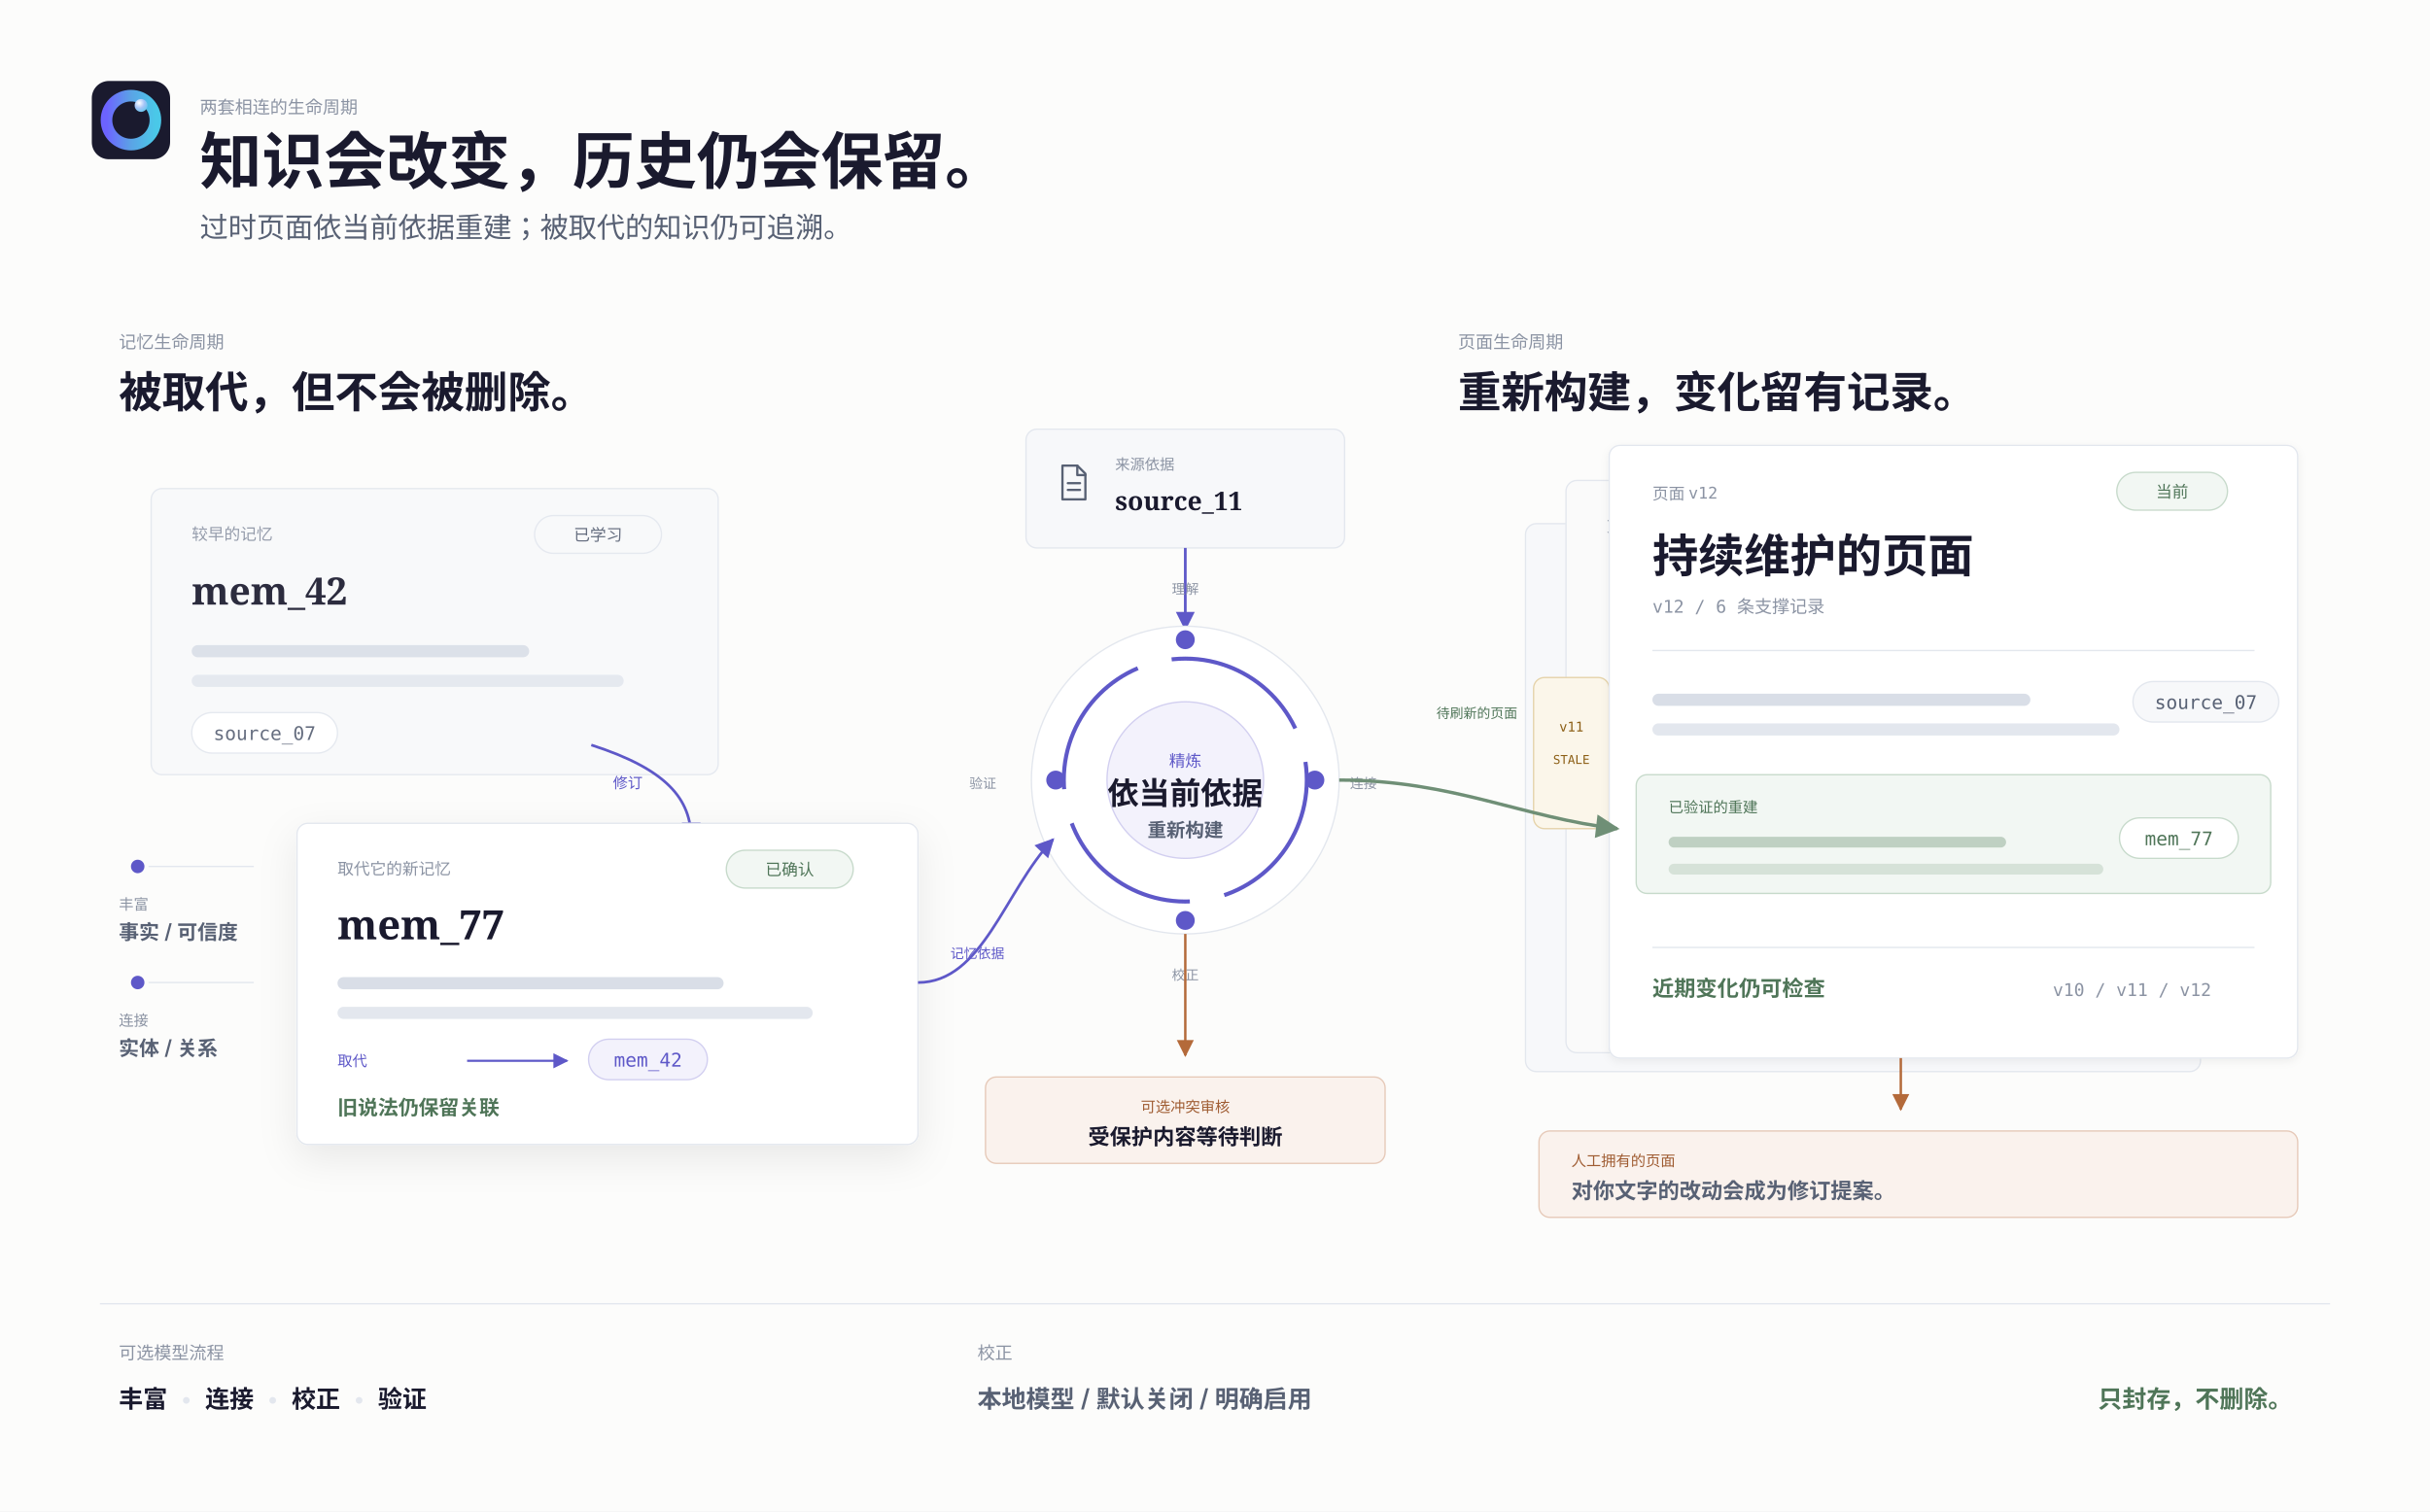
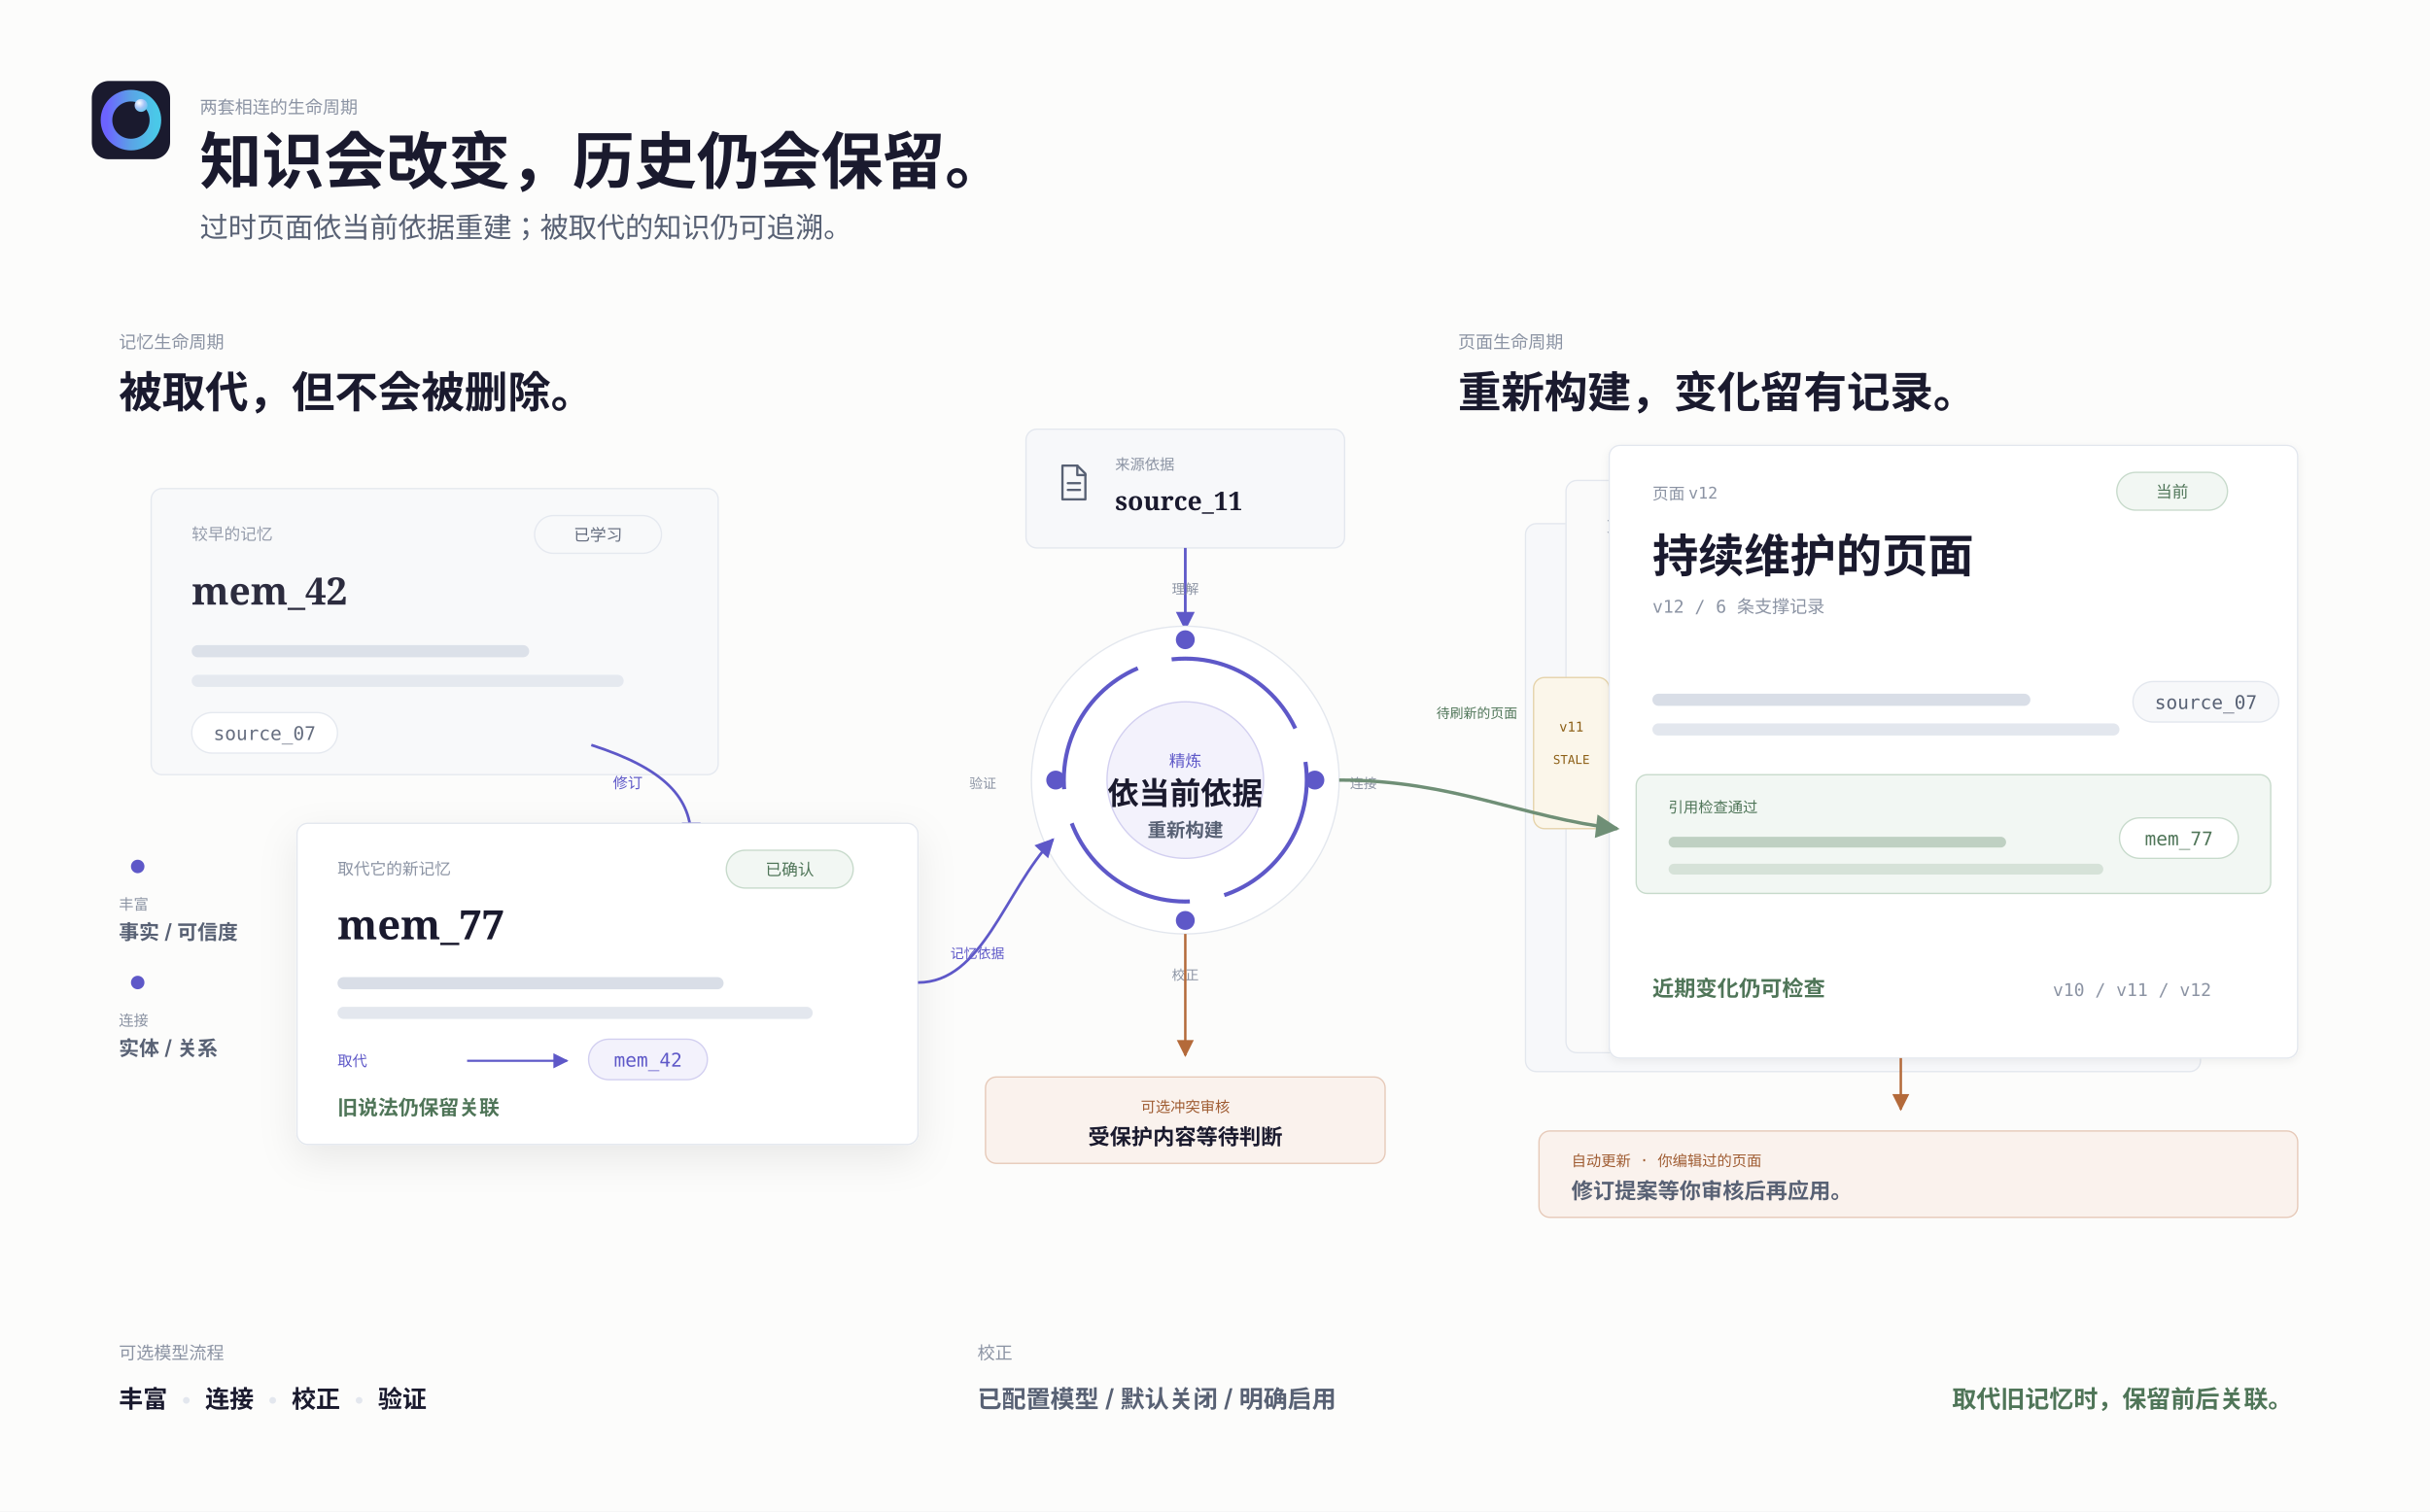
<svg xmlns="http://www.w3.org/2000/svg" width="1800" height="1120" viewBox="0 0 1800 1120" role="img" aria-labelledby="title desc">
  <style>text { font-kerning: normal; }</style>
  <rect width="1800" height="1120" fill="#FCFCFB" />
  <g transform="translate(68 60) scale(0.1132812)">
    <rect width="512" height="512" rx="112" fill="#1A1A2E" />
    <circle cx="256" cy="256" r="160" fill="none" stroke="url(#lifecycle-zh-Hans-desktop-ring)" stroke-width="76" />
    <circle cx="322" cy="160" r="42" fill="url(#lifecycle-zh-Hans-desktop-orb)" />
  </g>
  <g data-fit-region="lifecycle-zh-Hans-desktop-heading" data-fit-x="148" data-fit-y="56" data-fit-width="1578" data-fit-height="130" data-check-overlap="false">
-     <text x="148" y="84" font-family="&quot;JetBrains Mono&quot;, &quot;PingFang SC&quot;, &quot;Hiragino Sans GB&quot;, ui-monospace, monospace" font-size="13" font-weight="500" fill="#8B93A3" text-anchor="start">两套相连的生命周期</text>
-     <text x="148" y="136" font-family="&quot;Fraunces&quot;, &quot;Songti SC&quot;, &quot;STSong&quot;, &quot;PingFang SC&quot;, Georgia, serif" font-size="46" font-weight="600" fill="#1A1A2E" text-anchor="start">知识会改变，历史仍会保留。</text>
-     <text x="148" y="176" font-family="&quot;Instrument Sans&quot;, &quot;PingFang SC&quot;, &quot;Hiragino Sans GB&quot;, -apple-system, BlinkMacSystemFont, sans-serif" font-size="21" font-weight="400" fill="#586174" text-anchor="start">过时页面依当前依据重建；被取代的知识仍可追溯。</text>
+     <text x="148" y="84" font-family="'JetBrains Mono', monospace" font-size="13" font-weight="500" fill="#8B93A3" text-anchor="start">两套相连的生命周期</text>
+     <text x="148" y="136" font-family="'Fraunces', Georgia, serif" font-size="46" font-weight="600" fill="#1A1A2E" text-anchor="start">知识会改变，历史仍会保留。</text>
+     <text x="148" y="176" font-family="'Instrument Sans', -apple-system, sans-serif" font-size="21" font-weight="400" fill="#586174" text-anchor="start">过时页面依当前依据重建；被取代的知识仍可追溯。</text>
  </g>
  <g data-fit-region="lifecycle-zh-Hans-desktop-memory-object" data-fit-x="70" data-fit-y="236" data-fit-width="640" data-fit-height="670" data-check-overlap="false">
-     <text x="88" y="258" font-family="&quot;JetBrains Mono&quot;, &quot;PingFang SC&quot;, &quot;Hiragino Sans GB&quot;, ui-monospace, monospace" font-size="13" font-weight="500" fill="#8B93A3" text-anchor="start">记忆生命周期</text>
-     <text x="88" y="302" font-family="&quot;Fraunces&quot;, &quot;Songti SC&quot;, &quot;STSong&quot;, &quot;PingFang SC&quot;, Georgia, serif" font-size="32" font-weight="600" fill="#1A1A2E" text-anchor="start">被取代，但不会被删除。</text>
+     <text x="88" y="258" font-family="'JetBrains Mono', monospace" font-size="13" font-weight="500" fill="#8B93A3" text-anchor="start">记忆生命周期</text>
+     <text x="88" y="302" font-family="'Fraunces', Georgia, serif" font-size="32" font-weight="600" fill="#1A1A2E" text-anchor="start">被取代，但不会被删除。</text>
    <g opacity="0.92">
      <rect x="112" y="362" width="420" height="212" rx="8" fill="#F7F8FA" stroke="#E3E7EE" />
-       <text x="142" y="400" font-family="&quot;JetBrains Mono&quot;, &quot;PingFang SC&quot;, &quot;Hiragino Sans GB&quot;, ui-monospace, monospace" font-size="12" font-weight="500" fill="#8B93A3" text-anchor="start">较早的记忆</text>
+       <text x="142" y="400" font-family="'JetBrains Mono', monospace" font-size="12" font-weight="500" fill="#8B93A3" text-anchor="start">较早的记忆</text>
      <g>
        <rect x="396" y="382" width="94" height="28" rx="14" fill="#F7F8FA" stroke="#E3E7EE" />
-         <text x="443" y="400.56" font-family="&quot;JetBrains Mono&quot;, &quot;PingFang SC&quot;, &quot;Hiragino Sans GB&quot;, ui-monospace, monospace" font-size="12" font-weight="500" fill="#586174" text-anchor="middle">已学习</text>
+         <text x="443" y="400.56" font-family="'JetBrains Mono', monospace" font-size="12" font-weight="500" fill="#586174" text-anchor="middle">已学习</text>
      </g>
-       <text x="142" y="448" font-family="&quot;Fraunces&quot;, &quot;Songti SC&quot;, &quot;STSong&quot;, &quot;PingFang SC&quot;, Georgia, serif" font-size="28" font-weight="600" fill="#1A1A2E" text-anchor="start">mem_42</text>
+       <text x="142" y="448" font-family="'Fraunces', Georgia, serif" font-size="28" font-weight="600" fill="#1A1A2E" text-anchor="start">mem_42</text>
      <rect x="142" y="478" width="250" height="9" rx="4.5" fill="#D9DEE7" />
      <rect x="142" y="500" width="320" height="9" rx="4.5" fill="#E3E7EE" />
      <g>
        <rect x="142" y="528" width="108" height="30" rx="15" fill="#FFFFFF" stroke="#E3E7EE" />
-         <text x="196" y="548.32" font-family="&quot;JetBrains Mono&quot;, &quot;PingFang SC&quot;, &quot;Hiragino Sans GB&quot;, ui-monospace, monospace" font-size="14" font-weight="500" fill="#586174" text-anchor="middle">source_07</text>
+         <text x="196" y="548.32" font-family="'JetBrains Mono', monospace" font-size="14" font-weight="500" fill="#586174" text-anchor="middle">source_07</text>
      </g>
    </g>
    <path d="M438 552 C494 570 512 592 512 622" fill="none" stroke="#5E58C8" stroke-width="2" marker-end="url(#lifecycle-zh-Hans-desktop-arrow)" />
-     <text x="454" y="584" font-family="&quot;JetBrains Mono&quot;, &quot;PingFang SC&quot;, &quot;Hiragino Sans GB&quot;, ui-monospace, monospace" font-size="11" font-weight="500" fill="#5E58C8" text-anchor="start">修订</text>
+     <text x="454" y="584" font-family="'JetBrains Mono', monospace" font-size="11" font-weight="500" fill="#5E58C8" text-anchor="start">修订</text>
    <g filter="url(#lifecycle-zh-Hans-desktop-card-shadow)">
      <rect x="220" y="610" width="460" height="238" rx="8" fill="#FFFFFF" stroke="#E3E7EE" />
    </g>
-     <text x="250" y="648" font-family="&quot;JetBrains Mono&quot;, &quot;PingFang SC&quot;, &quot;Hiragino Sans GB&quot;, ui-monospace, monospace" font-size="12" font-weight="500" fill="#8B93A3" text-anchor="start">取代它的新记忆</text>
+     <text x="250" y="648" font-family="'JetBrains Mono', monospace" font-size="12" font-weight="500" fill="#8B93A3" text-anchor="start">取代它的新记忆</text>
    <g>
      <rect x="538" y="630" width="94" height="28" rx="14" fill="#F2F7F3" stroke="#C7DACB" />
-       <text x="585" y="648.56" font-family="&quot;JetBrains Mono&quot;, &quot;PingFang SC&quot;, &quot;Hiragino Sans GB&quot;, ui-monospace, monospace" font-size="12" font-weight="500" fill="#4F7558" text-anchor="middle">已确认</text>
+       <text x="585" y="648.56" font-family="'JetBrains Mono', monospace" font-size="12" font-weight="500" fill="#4F7558" text-anchor="middle">已确认</text>
    </g>
-     <text x="250" y="696" font-family="&quot;Fraunces&quot;, &quot;Songti SC&quot;, &quot;STSong&quot;, &quot;PingFang SC&quot;, Georgia, serif" font-size="30" font-weight="600" fill="#1A1A2E" text-anchor="start">mem_77</text>
+     <text x="250" y="696" font-family="'Fraunces', Georgia, serif" font-size="30" font-weight="600" fill="#1A1A2E" text-anchor="start">mem_77</text>
    <rect x="250" y="724" width="286" height="9" rx="4.5" fill="#D9DEE7" />
    <rect x="250" y="746" width="352" height="9" rx="4.5" fill="#E3E7EE" />
-     <text x="250" y="790" font-family="&quot;JetBrains Mono&quot;, &quot;PingFang SC&quot;, &quot;Hiragino Sans GB&quot;, ui-monospace, monospace" font-size="11" font-weight="500" fill="#5E58C8" text-anchor="start">取代</text>
+     <text x="250" y="790" font-family="'JetBrains Mono', monospace" font-size="11" font-weight="500" fill="#5E58C8" text-anchor="start">取代</text>
    <path d="M346 786 H420" stroke="#5E58C8" stroke-width="1.6" marker-end="url(#lifecycle-zh-Hans-desktop-arrow)" />
    <g>
      <rect x="436" y="770" width="88" height="30" rx="15" fill="#F3F2FC" stroke="#D2CFF0" />
-       <text x="480" y="790.32" font-family="&quot;JetBrains Mono&quot;, &quot;PingFang SC&quot;, &quot;Hiragino Sans GB&quot;, ui-monospace, monospace" font-size="14" font-weight="500" fill="#5E58C8" text-anchor="middle">mem_42</text>
+       <text x="480" y="790.32" font-family="'JetBrains Mono', monospace" font-size="14" font-weight="500" fill="#5E58C8" text-anchor="middle">mem_42</text>
    </g>
-     <text x="250" y="826" font-family="&quot;Instrument Sans&quot;, &quot;PingFang SC&quot;, &quot;Hiragino Sans GB&quot;, -apple-system, BlinkMacSystemFont, sans-serif" font-size="15" font-weight="600" fill="#4F7558" text-anchor="start">旧说法仍保留关联</text>
+     <text x="250" y="826" font-family="'Instrument Sans', -apple-system, sans-serif" font-size="15" font-weight="600" fill="#4F7558" text-anchor="start">旧说法仍保留关联</text>
    <circle cx="102" cy="642" r="5" fill="#5E58C8" />
-     <line x1="110" y1="642" x2="188" y2="642" stroke="#E3E7EE" />
-     <text x="88" y="674" font-family="&quot;JetBrains Mono&quot;, &quot;PingFang SC&quot;, &quot;Hiragino Sans GB&quot;, ui-monospace, monospace" font-size="11" font-weight="500" fill="#8B93A3" text-anchor="start">丰富</text>
-     <text x="88" y="696" font-family="&quot;Instrument Sans&quot;, &quot;PingFang SC&quot;, &quot;Hiragino Sans GB&quot;, -apple-system, BlinkMacSystemFont, sans-serif" font-size="15" font-weight="600" fill="#586174" text-anchor="start">事实 / 可信度</text>
+     <text x="88" y="674" font-family="'JetBrains Mono', monospace" font-size="11" font-weight="500" fill="#8B93A3" text-anchor="start">丰富</text>
+     <text x="88" y="696" font-family="'Instrument Sans', -apple-system, sans-serif" font-size="15" font-weight="600" fill="#586174" text-anchor="start">事实 / 可信度</text>
    <circle cx="102" cy="728" r="5" fill="#5E58C8" />
-     <line x1="110" y1="728" x2="188" y2="728" stroke="#E3E7EE" />
-     <text x="88" y="760" font-family="&quot;JetBrains Mono&quot;, &quot;PingFang SC&quot;, &quot;Hiragino Sans GB&quot;, ui-monospace, monospace" font-size="11" font-weight="500" fill="#8B93A3" text-anchor="start">连接</text>
-     <text x="88" y="782" font-family="&quot;Instrument Sans&quot;, &quot;PingFang SC&quot;, &quot;Hiragino Sans GB&quot;, -apple-system, BlinkMacSystemFont, sans-serif" font-size="15" font-weight="600" fill="#586174" text-anchor="start">实体 / 关系</text>
+     <text x="88" y="760" font-family="'JetBrains Mono', monospace" font-size="11" font-weight="500" fill="#8B93A3" text-anchor="start">连接</text>
+     <text x="88" y="782" font-family="'Instrument Sans', -apple-system, sans-serif" font-size="15" font-weight="600" fill="#586174" text-anchor="start">实体 / 关系</text>
  </g>
  <g data-fit-region="lifecycle-zh-Hans-desktop-refinery" data-fit-x="698" data-fit-y="260" data-fit-width="360" data-fit-height="610" data-check-overlap="false">
    <rect x="760" y="318" width="236" height="88" rx="8" fill="#F7F8FA" stroke="#E3E7EE" />
    <g fill="none" stroke="#586174" stroke-width="1.7" stroke-linecap="round" stroke-linejoin="round">
      <path d="M787 345h11l6 6v19H787z" />
      <path d="M798 345v7h6" />
      <path d="M791 358h9M791 363h9" />
    </g>
-     <text x="826" y="348" font-family="&quot;JetBrains Mono&quot;, &quot;PingFang SC&quot;, &quot;Hiragino Sans GB&quot;, ui-monospace, monospace" font-size="11" font-weight="500" fill="#8B93A3" text-anchor="start">来源依据</text>
-     <text x="826" y="378" font-family="&quot;Fraunces&quot;, &quot;Songti SC&quot;, &quot;STSong&quot;, &quot;PingFang SC&quot;, Georgia, serif" font-size="19" font-weight="600" fill="#1A1A2E" text-anchor="start">source_11</text>
+     <text x="826" y="348" font-family="'JetBrains Mono', monospace" font-size="11" font-weight="500" fill="#8B93A3" text-anchor="start">来源依据</text>
+     <text x="826" y="378" font-family="'Fraunces', Georgia, serif" font-size="19" font-weight="600" fill="#1A1A2E" text-anchor="start">source_11</text>
    <path d="M878 406 V466" fill="none" stroke="#5E58C8" stroke-width="2" marker-end="url(#lifecycle-zh-Hans-desktop-arrow)" />
    <circle cx="878" cy="578" r="114" fill="#FFFFFF" stroke="#E3E7EE" />
    <circle cx="878" cy="578" r="90" fill="none" stroke="#5E58C8" stroke-width="3" stroke-dasharray="112 26" />
    <circle cx="878" cy="578" r="58" fill="#F3F2FC" stroke="#D2CFF0" />
-     <text x="878" y="568" font-family="&quot;JetBrains Mono&quot;, &quot;PingFang SC&quot;, &quot;Hiragino Sans GB&quot;, ui-monospace, monospace" font-size="12" font-weight="500" fill="#5E58C8" text-anchor="middle">精炼</text>
-     <text x="878" y="596" font-family="&quot;Fraunces&quot;, &quot;Songti SC&quot;, &quot;STSong&quot;, &quot;PingFang SC&quot;, Georgia, serif" font-size="23" font-weight="600" fill="#1A1A2E" text-anchor="middle">依当前依据</text>
-     <text x="878" y="620" font-family="&quot;Instrument Sans&quot;, &quot;PingFang SC&quot;, &quot;Hiragino Sans GB&quot;, -apple-system, BlinkMacSystemFont, sans-serif" font-size="14" font-weight="600" fill="#586174" text-anchor="middle">重新构建</text>
+     <text x="878" y="568" font-family="'JetBrains Mono', monospace" font-size="12" font-weight="500" fill="#5E58C8" text-anchor="middle">精炼</text>
+     <text x="878" y="596" font-family="'Fraunces', Georgia, serif" font-size="23" font-weight="600" fill="#1A1A2E" text-anchor="middle">依当前依据</text>
+     <text x="878" y="620" font-family="'Instrument Sans', -apple-system, sans-serif" font-size="14" font-weight="600" fill="#586174" text-anchor="middle">重新构建</text>
    <circle cx="878" cy="474" r="7" fill="#5E58C8" />
    <circle cx="974" cy="578" r="7" fill="#5E58C8" />
    <circle cx="878" cy="682" r="7" fill="#5E58C8" />
    <circle cx="782" cy="578" r="7" fill="#5E58C8" />
-     <text x="878" y="440" font-family="&quot;JetBrains Mono&quot;, &quot;PingFang SC&quot;, &quot;Hiragino Sans GB&quot;, ui-monospace, monospace" font-size="10" font-weight="500" fill="#8B93A3" text-anchor="middle">理解</text>
-     <text x="1000" y="584" font-family="&quot;JetBrains Mono&quot;, &quot;PingFang SC&quot;, &quot;Hiragino Sans GB&quot;, ui-monospace, monospace" font-size="10" font-weight="500" fill="#8B93A3" text-anchor="start">连接</text>
-     <text x="878" y="726" font-family="&quot;JetBrains Mono&quot;, &quot;PingFang SC&quot;, &quot;Hiragino Sans GB&quot;, ui-monospace, monospace" font-size="10" font-weight="500" fill="#8B93A3" text-anchor="middle">校正</text>
-     <text x="738" y="584" font-family="&quot;JetBrains Mono&quot;, &quot;PingFang SC&quot;, &quot;Hiragino Sans GB&quot;, ui-monospace, monospace" font-size="10" font-weight="500" fill="#8B93A3" text-anchor="end">验证</text>
+     <text x="878" y="440" font-family="'JetBrains Mono', monospace" font-size="10" font-weight="500" fill="#8B93A3" text-anchor="middle">理解</text>
+     <text x="1000" y="584" font-family="'JetBrains Mono', monospace" font-size="10" font-weight="500" fill="#8B93A3" text-anchor="start">连接</text>
+     <text x="878" y="726" font-family="'JetBrains Mono', monospace" font-size="10" font-weight="500" fill="#8B93A3" text-anchor="middle">校正</text>
+     <text x="738" y="584" font-family="'JetBrains Mono', monospace" font-size="10" font-weight="500" fill="#8B93A3" text-anchor="end">验证</text>
    <path d="M680 728 C728 728 744 660 780 622" fill="none" stroke="#5E58C8" stroke-width="2" marker-end="url(#lifecycle-zh-Hans-desktop-arrow)" />
-     <text x="704" y="710" font-family="&quot;JetBrains Mono&quot;, &quot;PingFang SC&quot;, &quot;Hiragino Sans GB&quot;, ui-monospace, monospace" font-size="10" font-weight="500" fill="#5E58C8" text-anchor="start">记忆依据</text>
+     <text x="704" y="710" font-family="'JetBrains Mono', monospace" font-size="10" font-weight="500" fill="#5E58C8" text-anchor="start">记忆依据</text>
    <path d="M878 692 V782" fill="none" stroke="#B46A3A" stroke-width="1.8" marker-end="url(#lifecycle-zh-Hans-desktop-warm-arrow)" />
    <rect x="730" y="798" width="296" height="64" rx="8" fill="#FAF2ED" stroke="#E6C9B8" />
-     <text x="878" y="824" font-family="&quot;JetBrains Mono&quot;, &quot;PingFang SC&quot;, &quot;Hiragino Sans GB&quot;, ui-monospace, monospace" font-size="11" font-weight="500" fill="#9F5C32" text-anchor="middle">可选冲突审核</text>
-     <text x="878" y="848" font-family="&quot;Fraunces&quot;, &quot;Songti SC&quot;, &quot;STSong&quot;, &quot;PingFang SC&quot;, Georgia, serif" font-size="16" font-weight="600" fill="#1A1A2E" text-anchor="middle">受保护内容等待判断</text>
+     <text x="878" y="824" font-family="'JetBrains Mono', monospace" font-size="11" font-weight="500" fill="#9F5C32" text-anchor="middle">可选冲突审核</text>
+     <text x="878" y="848" font-family="'Fraunces', Georgia, serif" font-size="16" font-weight="600" fill="#1A1A2E" text-anchor="middle">受保护内容等待判断</text>
  </g>
  <g data-fit-region="lifecycle-zh-Hans-desktop-page-object" data-fit-x="1044" data-fit-y="236" data-fit-width="686" data-fit-height="680" data-check-overlap="false">
-     <text x="1080" y="258" font-family="&quot;JetBrains Mono&quot;, &quot;PingFang SC&quot;, &quot;Hiragino Sans GB&quot;, ui-monospace, monospace" font-size="13" font-weight="500" fill="#8B93A3" text-anchor="start">页面生命周期</text>
-     <text x="1080" y="302" font-family="&quot;Fraunces&quot;, &quot;Songti SC&quot;, &quot;STSong&quot;, &quot;PingFang SC&quot;, Georgia, serif" font-size="32" font-weight="600" fill="#1A1A2E" text-anchor="start">重新构建，变化留有记录。</text>
+     <text x="1080" y="258" font-family="'JetBrains Mono', monospace" font-size="13" font-weight="500" fill="#8B93A3" text-anchor="start">页面生命周期</text>
+     <text x="1080" y="302" font-family="'Fraunces', Georgia, serif" font-size="32" font-weight="600" fill="#1A1A2E" text-anchor="start">重新构建，变化留有记录。</text>
    <rect x="1130" y="388" width="500" height="406" rx="8" fill="#F7F8FA" stroke="#E3E7EE" />
    <rect x="1160" y="356" width="500" height="424" rx="8" fill="#FAFAFA" stroke="#E3E7EE" />
-     <text x="1190" y="394" font-family="&quot;JetBrains Mono&quot;, &quot;PingFang SC&quot;, &quot;Hiragino Sans GB&quot;, ui-monospace, monospace" font-size="11" font-weight="500" fill="#8B93A3" text-anchor="start">页面 v11</text>
+     <text x="1190" y="394" font-family="'JetBrains Mono', monospace" font-size="11" font-weight="500" fill="#8B93A3" text-anchor="start">页面 v11</text>
    <rect x="1136" y="502" width="56" height="112" rx="8" fill="#FBF6EA" stroke="#E5D3AA" />
-     <text x="1164" y="542" font-family="&quot;JetBrains Mono&quot;, &quot;PingFang SC&quot;, &quot;Hiragino Sans GB&quot;, ui-monospace, monospace" font-size="10" font-weight="500" fill="#8C5F16" text-anchor="middle">v11</text>
-     <text x="1164" y="566" font-family="&quot;JetBrains Mono&quot;, &quot;PingFang SC&quot;, &quot;Hiragino Sans GB&quot;, ui-monospace, monospace" font-size="9" font-weight="500" fill="#8C5F16" text-anchor="middle">STALE</text>
+     <text x="1164" y="542" font-family="'JetBrains Mono', monospace" font-size="10" font-weight="500" fill="#8C5F16" text-anchor="middle">v11</text>
+     <text x="1164" y="566" font-family="'JetBrains Mono', monospace" font-size="9" font-weight="500" fill="#8C5F16" text-anchor="middle">STALE</text>
    <g filter="url(#lifecycle-zh-Hans-desktop-page-shadow)">
      <rect x="1192" y="330" width="510" height="454" rx="8" fill="#FFFFFF" stroke="#E3E7EE" />
    </g>
-     <text x="1224" y="370" font-family="&quot;JetBrains Mono&quot;, &quot;PingFang SC&quot;, &quot;Hiragino Sans GB&quot;, ui-monospace, monospace" font-size="12" font-weight="500" fill="#8B93A3" text-anchor="start">页面 v12</text>
+     <text x="1224" y="370" font-family="'JetBrains Mono', monospace" font-size="12" font-weight="500" fill="#8B93A3" text-anchor="start">页面 v12</text>
    <g>
      <rect x="1568" y="350" width="82" height="28" rx="14" fill="#F2F7F3" stroke="#C7DACB" />
-       <text x="1609" y="368.56" font-family="&quot;JetBrains Mono&quot;, &quot;PingFang SC&quot;, &quot;Hiragino Sans GB&quot;, ui-monospace, monospace" font-size="12" font-weight="500" fill="#4F7558" text-anchor="middle">当前</text>
+       <text x="1609" y="368.56" font-family="'JetBrains Mono', monospace" font-size="12" font-weight="500" fill="#4F7558" text-anchor="middle">当前</text>
    </g>
-     <text x="1224" y="424" font-family="&quot;Fraunces&quot;, &quot;Songti SC&quot;, &quot;STSong&quot;, &quot;PingFang SC&quot;, Georgia, serif" font-size="34" font-weight="600" fill="#1A1A2E" text-anchor="start">持续维护的页面</text>
-     <text x="1224" y="454" font-family="&quot;JetBrains Mono&quot;, &quot;PingFang SC&quot;, &quot;Hiragino Sans GB&quot;, ui-monospace, monospace" font-size="13" font-weight="500" fill="#8B93A3" text-anchor="start">v12 / 6 条支撑记录</text>
-     <line x1="1224" y1="482" x2="1670" y2="482" stroke="#E3E7EE" />
+     <text x="1224" y="424" font-family="'Fraunces', Georgia, serif" font-size="34" font-weight="600" fill="#1A1A2E" text-anchor="start">持续维护的页面</text>
+     <text x="1224" y="454" font-family="'JetBrains Mono', monospace" font-size="13" font-weight="500" fill="#8B93A3" text-anchor="start">v12 / 6 条支撑记录</text>
    <rect x="1224" y="514" width="280" height="9" rx="4.5" fill="#D9DEE7" />
    <rect x="1224" y="536" width="346" height="9" rx="4.5" fill="#E3E7EE" />
    <g>
      <rect x="1580" y="505" width="108" height="30" rx="15" fill="#F7F8FA" stroke="#E3E7EE" />
-       <text x="1634" y="525.32" font-family="&quot;JetBrains Mono&quot;, &quot;PingFang SC&quot;, &quot;Hiragino Sans GB&quot;, ui-monospace, monospace" font-size="14" font-weight="500" fill="#586174" text-anchor="middle">source_07</text>
+       <text x="1634" y="525.32" font-family="'JetBrains Mono', monospace" font-size="14" font-weight="500" fill="#586174" text-anchor="middle">source_07</text>
    </g>
    <rect x="1212" y="574" width="470" height="88" rx="8" fill="#F2F7F3" stroke="#C7DACB" />
-     <text x="1236" y="602" font-family="&quot;JetBrains Mono&quot;, &quot;PingFang SC&quot;, &quot;Hiragino Sans GB&quot;, ui-monospace, monospace" font-size="11" font-weight="500" fill="#4F7558" text-anchor="start">已验证的重建</text>
+     <text x="1236" y="602" font-family="'JetBrains Mono', monospace" font-size="11" font-weight="500" fill="#4F7558" text-anchor="start">引用检查通过</text>
    <rect x="1236" y="620" width="250" height="8" rx="4" fill="#BFD0C2" />
    <rect x="1236" y="640" width="322" height="8" rx="4" fill="#D6E2D8" />
    <g>
      <rect x="1570" y="606" width="88" height="30" rx="15" fill="#FFFFFF" stroke="#C7DACB" />
-       <text x="1614" y="626.32" font-family="&quot;JetBrains Mono&quot;, &quot;PingFang SC&quot;, &quot;Hiragino Sans GB&quot;, ui-monospace, monospace" font-size="14" font-weight="500" fill="#4F7558" text-anchor="middle">mem_77</text>
+       <text x="1614" y="626.32" font-family="'JetBrains Mono', monospace" font-size="14" font-weight="500" fill="#4F7558" text-anchor="middle">mem_77</text>
    </g>
-     <line x1="1224" y1="702" x2="1670" y2="702" stroke="#E3E7EE" />
-     <text x="1224" y="738" font-family="&quot;Instrument Sans&quot;, &quot;PingFang SC&quot;, &quot;Hiragino Sans GB&quot;, -apple-system, BlinkMacSystemFont, sans-serif" font-size="16" font-weight="600" fill="#4F7558" text-anchor="start">近期变化仍可检查</text>
-     <text x="1638" y="738" font-family="&quot;JetBrains Mono&quot;, &quot;PingFang SC&quot;, &quot;Hiragino Sans GB&quot;, ui-monospace, monospace" font-size="13" font-weight="500" fill="#8B93A3" text-anchor="end">v10 / v11 / v12</text>
+     <text x="1224" y="738" font-family="'Instrument Sans', -apple-system, sans-serif" font-size="16" font-weight="600" fill="#4F7558" text-anchor="start">近期变化仍可检查</text>
+     <text x="1638" y="738" font-family="'JetBrains Mono', monospace" font-size="13" font-weight="500" fill="#8B93A3" text-anchor="end">v10 / v11 / v12</text>
    <path d="M1408 784 V822" fill="none" stroke="#B46A3A" stroke-width="1.8" marker-end="url(#lifecycle-zh-Hans-desktop-warm-arrow)" />
    <rect x="1140" y="838" width="562" height="64" rx="8" fill="#FAF2ED" stroke="#E6C9B8" />
-     <text x="1164" y="864" font-family="&quot;JetBrains Mono&quot;, &quot;PingFang SC&quot;, &quot;Hiragino Sans GB&quot;, ui-monospace, monospace" font-size="11" font-weight="500" fill="#9F5C32" text-anchor="start">人工拥有的页面</text>
-     <text x="1164" y="888" font-family="&quot;Instrument Sans&quot;, &quot;PingFang SC&quot;, &quot;Hiragino Sans GB&quot;, -apple-system, BlinkMacSystemFont, sans-serif" font-size="16" font-weight="600" fill="#586174" text-anchor="start">对你文字的改动会成为修订提案。</text>
+     <text x="1164" y="864" font-family="'JetBrains Mono', monospace" font-size="11" font-weight="500" fill="#9F5C32" text-anchor="start">自动更新 · 你编辑过的页面</text>
+     <text x="1164" y="888" font-family="'Instrument Sans', -apple-system, sans-serif" font-size="16" font-weight="600" fill="#586174" text-anchor="start">修订提案等你审核后再应用。</text>
  </g>
  <path d="M992 578 C1076 578 1128 606 1198 614" fill="none" stroke="#6F8F76" stroke-width="2.5" marker-end="url(#lifecycle-zh-Hans-desktop-sage-arrow)" />
-   <text x="1094" y="532" font-family="&quot;JetBrains Mono&quot;, &quot;PingFang SC&quot;, &quot;Hiragino Sans GB&quot;, ui-monospace, monospace" font-size="10" font-weight="500" fill="#4F7558" text-anchor="middle">待刷新的页面</text>
+   <text x="1094" y="532" font-family="'JetBrains Mono', monospace" font-size="10" font-weight="500" fill="#4F7558" text-anchor="middle">待刷新的页面</text>
  <g data-fit-region="lifecycle-zh-Hans-desktop-footer" data-fit-x="74" data-fit-y="966" data-fit-width="1652" data-fit-height="106" data-check-overlap="false">
-     <line x1="74" y1="966" x2="1726" y2="966" stroke="#E3E7EE" />
-     <text x="88" y="1007" font-family="&quot;JetBrains Mono&quot;, &quot;PingFang SC&quot;, &quot;Hiragino Sans GB&quot;, ui-monospace, monospace" font-size="13" font-weight="500" fill="#8B93A3" text-anchor="start">可选模型流程</text>
-     <text x="88" y="1043" font-family="&quot;Fraunces&quot;, &quot;Songti SC&quot;, &quot;STSong&quot;, &quot;PingFang SC&quot;, Georgia, serif" font-size="18" font-weight="600" fill="#1A1A2E" text-anchor="start">丰富</text>
+     <text x="88" y="1007" font-family="'JetBrains Mono', monospace" font-size="13" font-weight="500" fill="#8B93A3" text-anchor="start">可选模型流程</text>
+     <text x="88" y="1043" font-family="'Fraunces', Georgia, serif" font-size="18" font-weight="600" fill="#1A1A2E" text-anchor="start">丰富</text>
    <circle cx="138" cy="1037.6" r="2.5" fill="#E3E7EE" />
-     <text x="152" y="1043" font-family="&quot;Fraunces&quot;, &quot;Songti SC&quot;, &quot;STSong&quot;, &quot;PingFang SC&quot;, Georgia, serif" font-size="18" font-weight="600" fill="#1A1A2E" text-anchor="start">连接</text>
+     <text x="152" y="1043" font-family="'Fraunces', Georgia, serif" font-size="18" font-weight="600" fill="#1A1A2E" text-anchor="start">连接</text>
    <circle cx="202" cy="1037.6" r="2.5" fill="#E3E7EE" />
-     <text x="216" y="1043" font-family="&quot;Fraunces&quot;, &quot;Songti SC&quot;, &quot;STSong&quot;, &quot;PingFang SC&quot;, Georgia, serif" font-size="18" font-weight="600" fill="#1A1A2E" text-anchor="start">校正</text>
+     <text x="216" y="1043" font-family="'Fraunces', Georgia, serif" font-size="18" font-weight="600" fill="#1A1A2E" text-anchor="start">校正</text>
    <circle cx="266" cy="1037.6" r="2.5" fill="#E3E7EE" />
-     <text x="280" y="1043" font-family="&quot;Fraunces&quot;, &quot;Songti SC&quot;, &quot;STSong&quot;, &quot;PingFang SC&quot;, Georgia, serif" font-size="18" font-weight="600" fill="#1A1A2E" text-anchor="start">验证</text>
-     <text x="724" y="1007" font-family="&quot;JetBrains Mono&quot;, &quot;PingFang SC&quot;, &quot;Hiragino Sans GB&quot;, ui-monospace, monospace" font-size="13" font-weight="500" fill="#8B93A3" text-anchor="start">校正</text>
-     <text x="724" y="1043" font-family="&quot;Instrument Sans&quot;, &quot;PingFang SC&quot;, &quot;Hiragino Sans GB&quot;, -apple-system, BlinkMacSystemFont, sans-serif" font-size="18" font-weight="600" fill="#586174" text-anchor="start">本地模型 / 默认关闭 / 明确启用</text>
-     <text x="1698" y="1043" font-family="&quot;Fraunces&quot;, &quot;Songti SC&quot;, &quot;STSong&quot;, &quot;PingFang SC&quot;, Georgia, serif" font-size="18" font-weight="600" fill="#4F7558" text-anchor="end">只封存，不删除。</text>
+     <text x="280" y="1043" font-family="'Fraunces', Georgia, serif" font-size="18" font-weight="600" fill="#1A1A2E" text-anchor="start">验证</text>
+     <text x="724" y="1007" font-family="'JetBrains Mono', monospace" font-size="13" font-weight="500" fill="#8B93A3" text-anchor="start">校正</text>
+     <text x="724" y="1043" font-family="'Instrument Sans', -apple-system, sans-serif" font-size="18" font-weight="600" fill="#586174" text-anchor="start">已配置模型 / 默认关闭 / 明确启用</text>
+     <text x="1698" y="1043" font-family="'Fraunces', Georgia, serif" font-size="18" font-weight="600" fill="#4F7558" text-anchor="end">取代旧记忆时，保留前后关联。</text>
  </g>
  <defs>
    <linearGradient id="lifecycle-zh-Hans-desktop-ring" x1="96" y1="256" x2="416" y2="256" gradientUnits="userSpaceOnUse">
      <stop stop-color="#6C63FF" />
      <stop offset="0.5" stop-color="#5BA3E6" />
      <stop offset="1" stop-color="#4AC8E8" />
    </linearGradient>
    <radialGradient id="lifecycle-zh-Hans-desktop-orb" cx="0" cy="0" r="1" gradientUnits="userSpaceOnUse" gradientTransform="translate(310 144) rotate(52.125) scale(76.0263)">
      <stop stop-color="#FFFFFF" />
      <stop offset="0.45" stop-color="#A5C4F7" />
      <stop offset="1" stop-color="#4AC8E8" />
    </radialGradient>
    <marker id="lifecycle-zh-Hans-desktop-arrow" viewBox="0 0 10 10" refX="9" refY="5" markerWidth="7" markerHeight="7" orient="auto-start-reverse">
      <path d="M0 0L10 5L0 10Z" fill="#5E58C8" />
    </marker>
    <marker id="lifecycle-zh-Hans-desktop-warm-arrow" viewBox="0 0 10 10" refX="9" refY="5" markerWidth="7" markerHeight="7" orient="auto-start-reverse">
      <path d="M0 0L10 5L0 10Z" fill="#B46A3A" />
    </marker>
    <marker id="lifecycle-zh-Hans-desktop-sage-arrow" viewBox="0 0 10 10" refX="9" refY="5" markerWidth="7" markerHeight="7" orient="auto-start-reverse">
      <path d="M0 0L10 5L0 10Z" fill="#6F8F76" />
    </marker>
    <filter id="lifecycle-zh-Hans-desktop-card-shadow" x="-20%" y="-20%" width="140%" height="150%">
      <feDropShadow dx="0" dy="10" stdDeviation="14" flood-color="#1A1A2E" flood-opacity="0.08" />
    </filter>
    <filter id="lifecycle-zh-Hans-desktop-page-shadow" x="-20%" y="-20%" width="140%" height="150%">
      <feDropShadow dx="0" dy="14" stdDeviation="18" flood-color="#1A1A2E" flood-opacity="0.10" />
      <feDropShadow dx="0" dy="2" stdDeviation="3" flood-color="#1A1A2E" flood-opacity="0.06" />
    </filter>
  </defs>
</svg>
